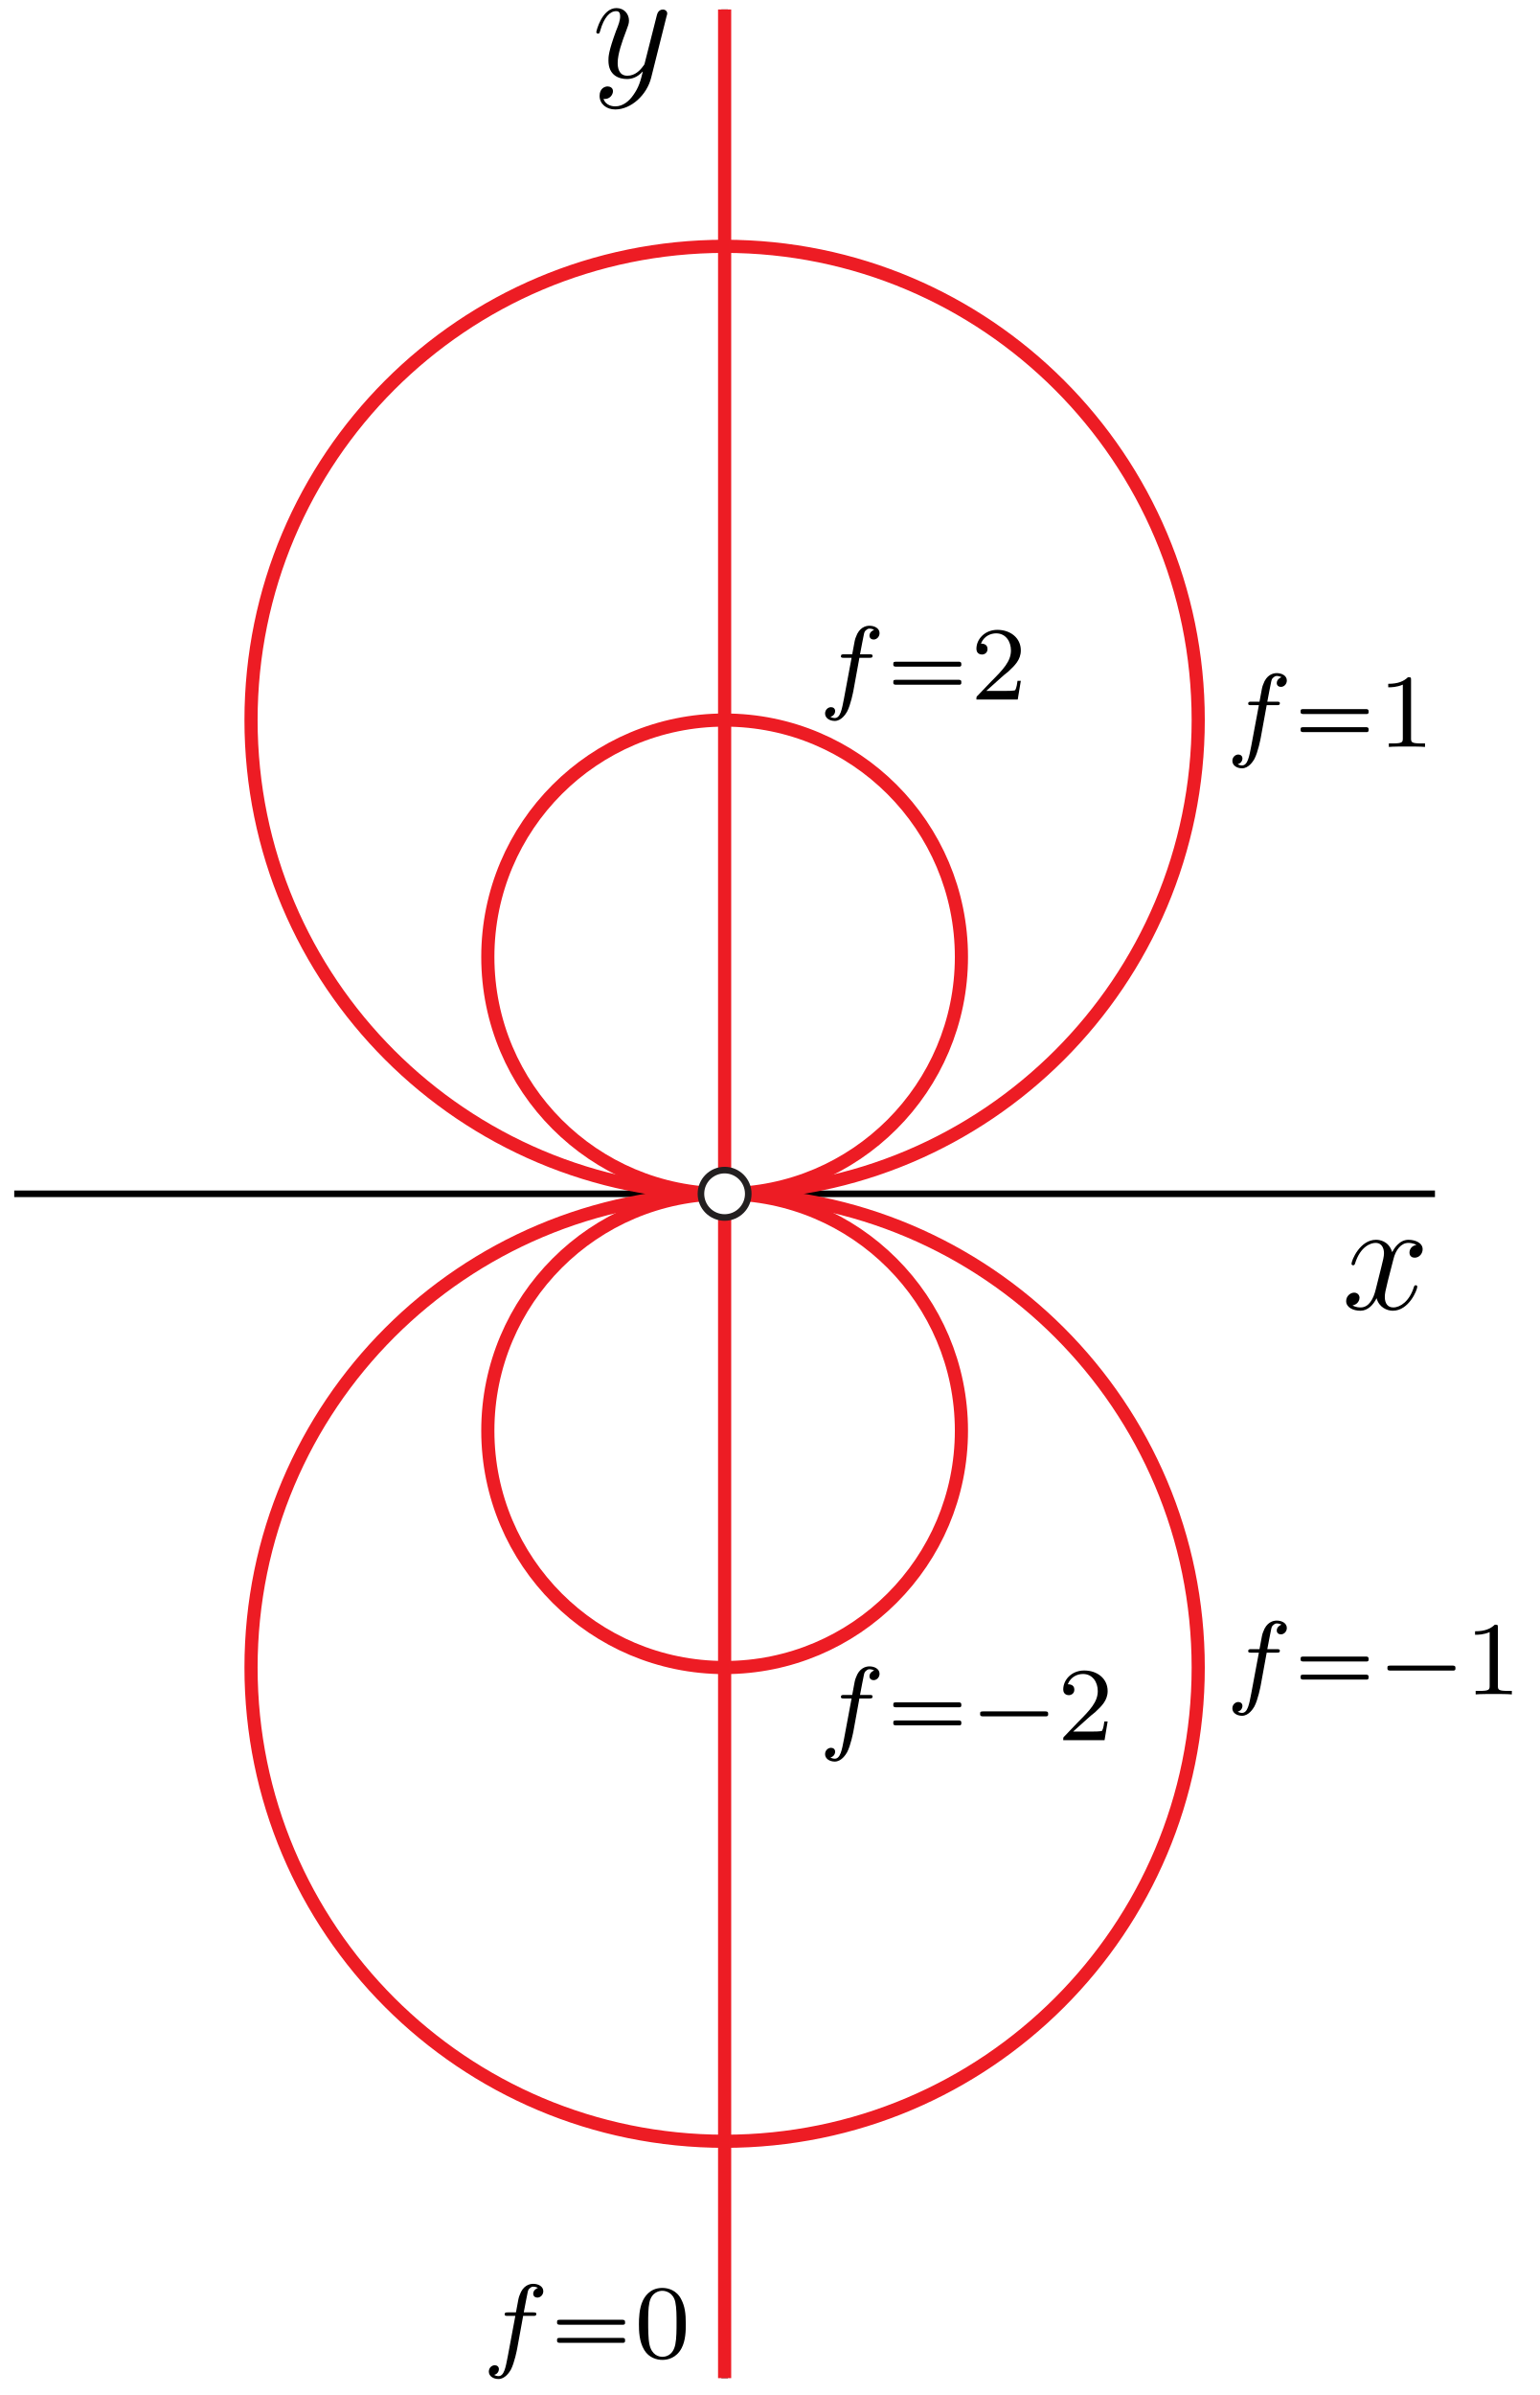
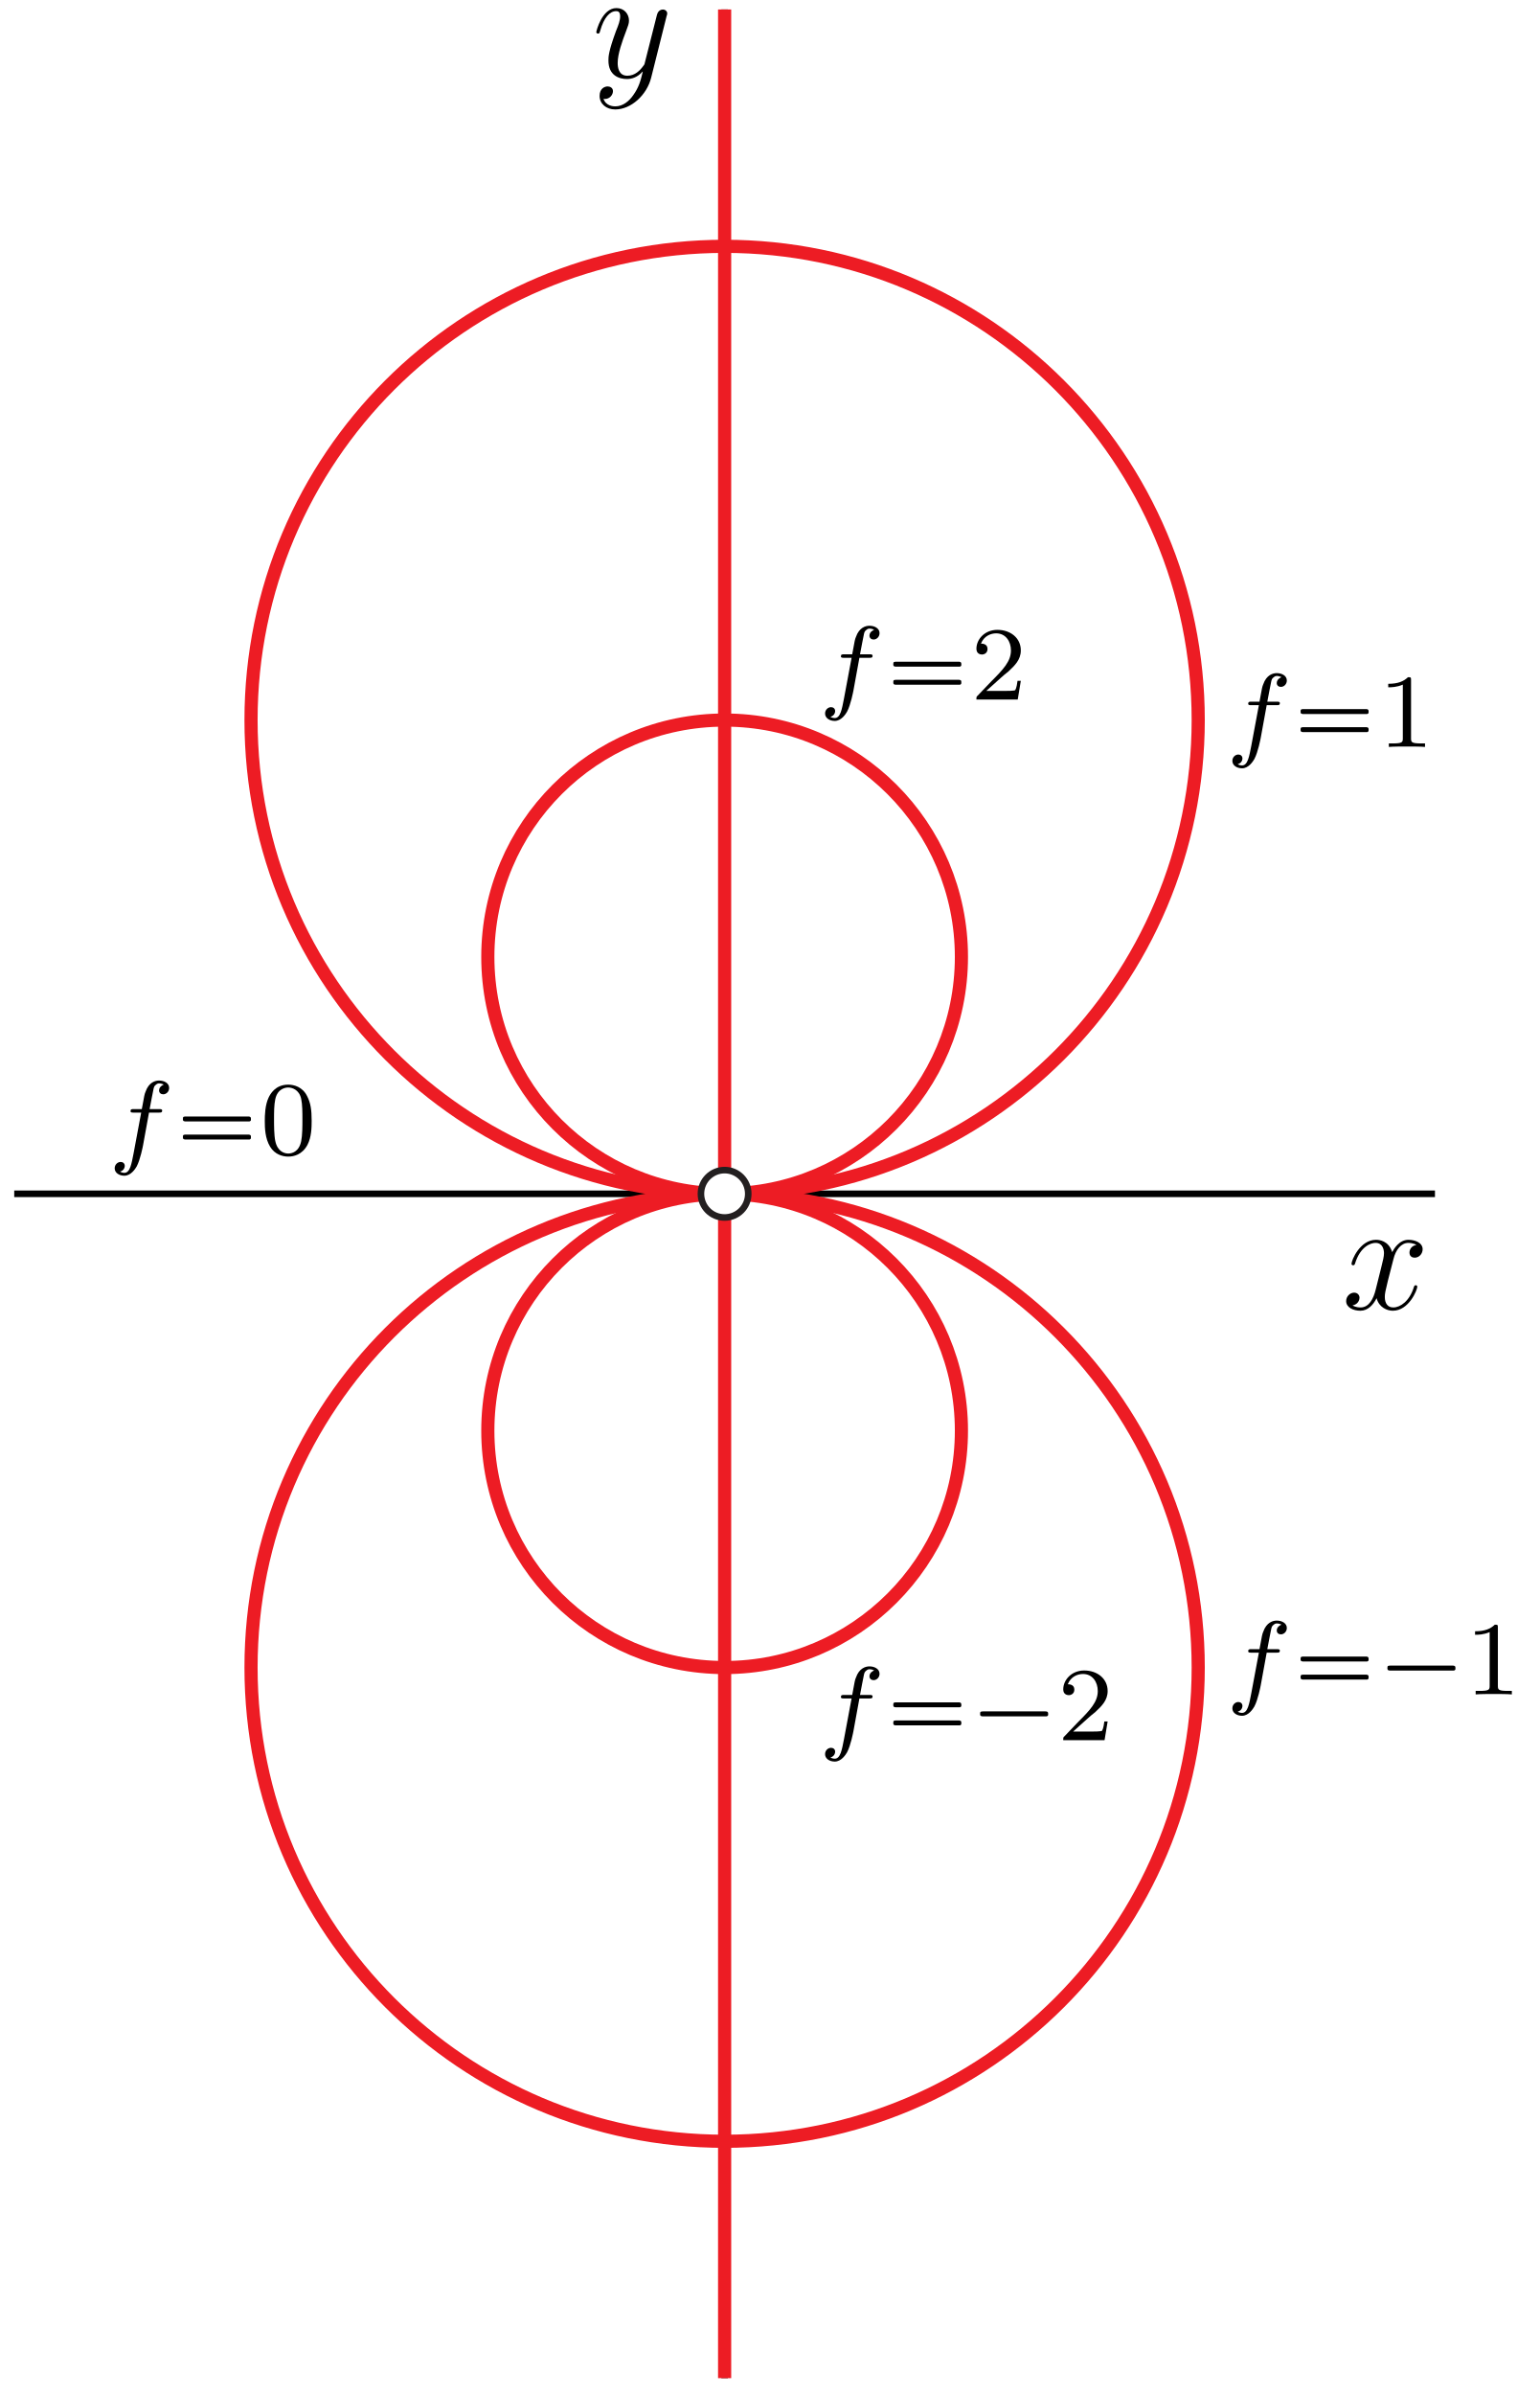
<svg xmlns="http://www.w3.org/2000/svg" xmlns:xlink="http://www.w3.org/1999/xlink" width="117pt" height="182pt" viewBox="0 0 117 182" version="1.1">
  <defs>
    <g>
      <symbol overflow="visible" id="glyph0-0">
        <path style="stroke:none;" d="" />
      </symbol>
      <symbol overflow="visible" id="glyph0-1">
        <path style="stroke:none;" d="M 5.672 -4.875 C 5.281 -4.812 5.141 -4.516 5.141 -4.297 C 5.141 -4 5.359 -3.906 5.531 -3.906 C 5.891 -3.906 6.141 -4.219 6.141 -4.547 C 6.141 -5.047 5.562 -5.266 5.062 -5.266 C 4.344 -5.266 3.938 -4.547 3.828 -4.328 C 3.547 -5.219 2.812 -5.266 2.594 -5.266 C 1.375 -5.266 0.734 -3.703 0.734 -3.438 C 0.734 -3.391 0.781 -3.328 0.859 -3.328 C 0.953 -3.328 0.984 -3.406 1 -3.453 C 1.406 -4.781 2.219 -5.031 2.562 -5.031 C 3.094 -5.031 3.203 -4.531 3.203 -4.25 C 3.203 -3.984 3.125 -3.703 2.984 -3.125 L 2.578 -1.5 C 2.406 -0.781 2.062 -0.125 1.422 -0.125 C 1.359 -0.125 1.062 -0.125 0.812 -0.281 C 1.25 -0.359 1.344 -0.719 1.344 -0.859 C 1.344 -1.094 1.156 -1.25 0.938 -1.25 C 0.641 -1.25 0.328 -0.984 0.328 -0.609 C 0.328 -0.109 0.891 0.125 1.406 0.125 C 1.984 0.125 2.391 -0.328 2.641 -0.828 C 2.828 -0.125 3.438 0.125 3.875 0.125 C 5.094 0.125 5.734 -1.453 5.734 -1.703 C 5.734 -1.766 5.688 -1.812 5.625 -1.812 C 5.516 -1.812 5.5 -1.75 5.469 -1.656 C 5.141 -0.609 4.453 -0.125 3.906 -0.125 C 3.484 -0.125 3.266 -0.438 3.266 -0.922 C 3.266 -1.188 3.312 -1.375 3.5 -2.156 L 3.922 -3.797 C 4.094 -4.5 4.5 -5.031 5.062 -5.031 C 5.078 -5.031 5.422 -5.031 5.672 -4.875 Z M 5.672 -4.875 " />
      </symbol>
      <symbol overflow="visible" id="glyph0-2">
        <path style="stroke:none;" d="M 3.141 1.344 C 2.828 1.797 2.359 2.203 1.766 2.203 C 1.625 2.203 1.047 2.172 0.875 1.625 C 0.906 1.641 0.969 1.641 0.984 1.641 C 1.344 1.641 1.594 1.328 1.594 1.047 C 1.594 0.781 1.359 0.688 1.188 0.688 C 0.984 0.688 0.578 0.828 0.578 1.406 C 0.578 2.016 1.094 2.438 1.766 2.438 C 2.969 2.438 4.172 1.344 4.5 0.016 L 5.672 -4.656 C 5.688 -4.703 5.719 -4.781 5.719 -4.859 C 5.719 -5.031 5.562 -5.156 5.391 -5.156 C 5.281 -5.156 5.031 -5.109 4.938 -4.75 L 4.047 -1.234 C 4 -1.016 4 -0.984 3.891 -0.859 C 3.656 -0.531 3.266 -0.125 2.688 -0.125 C 2.016 -0.125 1.953 -0.781 1.953 -1.094 C 1.953 -1.781 2.281 -2.703 2.609 -3.562 C 2.734 -3.906 2.812 -4.078 2.812 -4.312 C 2.812 -4.812 2.453 -5.266 1.859 -5.266 C 0.766 -5.266 0.328 -3.531 0.328 -3.438 C 0.328 -3.391 0.375 -3.328 0.453 -3.328 C 0.562 -3.328 0.578 -3.375 0.625 -3.547 C 0.906 -4.547 1.359 -5.031 1.828 -5.031 C 1.938 -5.031 2.141 -5.031 2.141 -4.641 C 2.141 -4.328 2.016 -3.984 1.828 -3.531 C 1.25 -1.953 1.25 -1.562 1.25 -1.281 C 1.25 -0.141 2.062 0.125 2.656 0.125 C 3 0.125 3.438 0.016 3.844 -0.438 L 3.859 -0.422 C 3.688 0.281 3.562 0.75 3.141 1.344 Z M 3.141 1.344 " />
      </symbol>
      <symbol overflow="visible" id="glyph1-0">
        <path style="stroke:none;" d="" />
      </symbol>
      <symbol overflow="visible" id="glyph1-1">
        <path style="stroke:none;" d="M 3.047 -3.172 L 3.797 -3.172 C 3.953 -3.172 4.047 -3.172 4.047 -3.328 C 4.047 -3.438 3.938 -3.438 3.812 -3.438 L 3.094 -3.438 C 3.234 -4.156 3.312 -4.609 3.391 -4.969 C 3.422 -5.094 3.438 -5.188 3.562 -5.281 C 3.672 -5.375 3.734 -5.391 3.812 -5.391 C 3.938 -5.391 4.062 -5.359 4.172 -5.297 C 4.125 -5.281 4.078 -5.266 4.047 -5.234 C 3.906 -5.156 3.812 -5.016 3.812 -4.859 C 3.812 -4.672 3.953 -4.562 4.125 -4.562 C 4.359 -4.562 4.578 -4.766 4.578 -5.047 C 4.578 -5.422 4.188 -5.609 3.812 -5.609 C 3.531 -5.609 3.031 -5.484 2.781 -4.75 C 2.703 -4.562 2.703 -4.547 2.5 -3.438 L 1.891 -3.438 C 1.734 -3.438 1.641 -3.438 1.641 -3.281 C 1.641 -3.172 1.75 -3.172 1.875 -3.172 L 2.453 -3.172 L 1.875 -0.078 C 1.719 0.719 1.609 1.406 1.172 1.406 C 1.156 1.406 0.984 1.406 0.844 1.312 C 1.203 1.219 1.203 0.891 1.203 0.875 C 1.203 0.688 1.062 0.578 0.891 0.578 C 0.672 0.578 0.438 0.766 0.438 1.062 C 0.438 1.406 0.781 1.625 1.172 1.625 C 1.672 1.625 2 1.109 2.109 0.922 C 2.391 0.391 2.578 -0.609 2.594 -0.688 Z M 3.047 -3.172 " />
      </symbol>
      <symbol overflow="visible" id="glyph2-0">
        <path style="stroke:none;" d="" />
      </symbol>
      <symbol overflow="visible" id="glyph2-1">
        <path style="stroke:none;" d="M 0.781 -2.859 C 0.703 -2.844 0.703 -2.766 0.703 -2.688 C 0.703 -2.625 0.703 -2.531 0.797 -2.516 C 0.844 -2.5 0.891 -2.5 0.938 -2.5 L 5.5 -2.5 C 5.578 -2.5 5.641 -2.5 5.719 -2.5 C 5.75 -2.5 5.797 -2.5 5.828 -2.531 C 5.875 -2.562 5.875 -2.609 5.875 -2.656 C 5.875 -2.734 5.875 -2.844 5.781 -2.859 C 5.75 -2.875 5.719 -2.875 5.672 -2.875 L 0.922 -2.875 C 0.891 -2.875 0.828 -2.875 0.781 -2.859 Z M 0.781 -1.484 C 0.703 -1.469 0.703 -1.391 0.703 -1.328 C 0.703 -1.25 0.703 -1.156 0.797 -1.141 C 0.844 -1.125 0.891 -1.125 0.938 -1.125 L 5.5 -1.125 C 5.578 -1.125 5.641 -1.125 5.719 -1.125 C 5.75 -1.125 5.797 -1.125 5.828 -1.156 C 5.875 -1.188 5.875 -1.25 5.875 -1.297 C 5.875 -1.375 5.875 -1.469 5.781 -1.484 C 5.75 -1.5 5.719 -1.5 5.672 -1.5 L 0.922 -1.5 C 0.891 -1.5 0.828 -1.5 0.781 -1.484 Z M 0.781 -1.484 " />
      </symbol>
      <symbol overflow="visible" id="glyph2-2">
        <path style="stroke:none;" d="M 0.781 -2.172 C 0.703 -2.156 0.703 -2.078 0.703 -2.016 C 0.703 -1.938 0.703 -1.844 0.797 -1.828 C 0.844 -1.812 0.891 -1.812 0.938 -1.812 L 5.5 -1.812 C 5.578 -1.812 5.641 -1.812 5.719 -1.812 C 5.75 -1.812 5.797 -1.812 5.828 -1.844 C 5.875 -1.875 5.875 -1.922 5.875 -1.969 C 5.875 -2.062 5.875 -2.156 5.781 -2.172 C 5.75 -2.188 5.719 -2.188 5.672 -2.188 L 0.922 -2.188 C 0.891 -2.188 0.828 -2.188 0.781 -2.172 Z M 0.781 -2.172 " />
      </symbol>
      <symbol overflow="visible" id="glyph3-0">
        <path style="stroke:none;" d="" />
      </symbol>
      <symbol overflow="visible" id="glyph3-1">
        <path style="stroke:none;" d="M 3.891 -2.547 C 3.891 -3.391 3.812 -3.906 3.547 -4.422 C 3.203 -5.125 2.547 -5.297 2.109 -5.297 C 1.109 -5.297 0.734 -4.547 0.625 -4.328 C 0.344 -3.75 0.328 -2.953 0.328 -2.547 C 0.328 -2.016 0.344 -1.219 0.734 -0.578 C 1.094 0.016 1.688 0.172 2.109 0.172 C 2.5 0.172 3.172 0.047 3.578 -0.734 C 3.875 -1.312 3.891 -2.031 3.891 -2.547 Z M 2.109 -0.062 C 1.844 -0.062 1.297 -0.188 1.125 -1.016 C 1.031 -1.469 1.031 -2.219 1.031 -2.641 C 1.031 -3.188 1.031 -3.75 1.125 -4.188 C 1.297 -5 1.906 -5.078 2.109 -5.078 C 2.375 -5.078 2.938 -4.938 3.094 -4.219 C 3.188 -3.781 3.188 -3.172 3.188 -2.641 C 3.188 -2.172 3.188 -1.453 3.094 -1 C 2.922 -0.172 2.375 -0.062 2.109 -0.062 Z M 2.109 -0.062 " />
      </symbol>
      <symbol overflow="visible" id="glyph3-2">
        <path style="stroke:none;" d="M 2.5 -5.078 C 2.5 -5.297 2.484 -5.297 2.266 -5.297 C 1.938 -4.984 1.516 -4.797 0.766 -4.797 L 0.766 -4.531 C 0.984 -4.531 1.406 -4.531 1.875 -4.734 L 1.875 -0.656 C 1.875 -0.359 1.844 -0.266 1.094 -0.266 L 0.812 -0.266 L 0.812 0 C 1.141 -0.031 1.828 -0.031 2.188 -0.031 C 2.547 -0.031 3.234 -0.031 3.562 0 L 3.562 -0.266 L 3.281 -0.266 C 2.531 -0.266 2.5 -0.359 2.5 -0.656 Z M 2.5 -5.078 " />
      </symbol>
      <symbol overflow="visible" id="glyph3-3">
        <path style="stroke:none;" d="M 2.25 -1.625 C 2.375 -1.75 2.703 -2.016 2.844 -2.125 C 3.328 -2.578 3.797 -3.016 3.797 -3.734 C 3.797 -4.688 3 -5.297 2.016 -5.297 C 1.047 -5.297 0.422 -4.578 0.422 -3.859 C 0.422 -3.469 0.734 -3.422 0.844 -3.422 C 1.016 -3.422 1.266 -3.531 1.266 -3.844 C 1.266 -4.25 0.859 -4.25 0.766 -4.25 C 1 -4.844 1.531 -5.031 1.922 -5.031 C 2.656 -5.031 3.047 -4.406 3.047 -3.734 C 3.047 -2.906 2.469 -2.297 1.516 -1.344 L 0.516 -0.297 C 0.422 -0.219 0.422 -0.203 0.422 0 L 3.562 0 L 3.797 -1.422 L 3.547 -1.422 C 3.531 -1.266 3.469 -0.875 3.375 -0.719 C 3.328 -0.656 2.719 -0.656 2.594 -0.656 L 1.172 -0.656 Z M 2.25 -1.625 " />
      </symbol>
    </g>
    <clipPath id="clip1">
      <path d="M 54 0 L 56 0 L 56 181.801 L 54 181.801 Z M 54 0 " />
    </clipPath>
  </defs>
  <g id="surface1">
    <path style="fill:none;stroke-width:5;stroke-linecap:butt;stroke-linejoin:miter;stroke:rgb(0%,0%,0%);stroke-opacity:1;stroke-miterlimit:10;" d="M 10.82 912.812 L 1090.781 912.812 " transform="matrix(0.1,0,0,-0.1,0,182)" />
    <path style="fill:none;stroke-width:5;stroke-linecap:butt;stroke-linejoin:miter;stroke:rgb(0%,0%,0%);stroke-opacity:1;stroke-miterlimit:10;" d="M 550.82 912.812 L 550.82 1812.812 " transform="matrix(0.1,0,0,-0.1,0,182)" />
    <path style="fill:none;stroke-width:5;stroke-linecap:butt;stroke-linejoin:miter;stroke:rgb(0%,0%,0%);stroke-opacity:1;stroke-miterlimit:10;" d="M 550.82 12.812 L 550.82 768.789 " transform="matrix(0.1,0,0,-0.1,0,182)" />
    <g clip-path="url(#clip1)" clip-rule="nonzero">
      <path style="fill:none;stroke-width:10;stroke-linecap:butt;stroke-linejoin:miter;stroke:rgb(92.94%,10.979%,14.119%);stroke-opacity:1;stroke-miterlimit:10;" d="M 550.82 12.812 L 550.82 1812.812 " transform="matrix(0.1,0,0,-0.1,0,182)" />
    </g>
    <path style="fill:none;stroke-width:10;stroke-linecap:butt;stroke-linejoin:miter;stroke:rgb(92.94%,10.979%,14.119%);stroke-opacity:1;stroke-miterlimit:10;" d="M 910.82 1272.812 C 910.82 1471.602 749.609 1632.812 550.82 1632.812 C 351.992 1632.812 190.82 1471.602 190.82 1272.812 C 190.82 1073.984 351.992 912.812 550.82 912.812 C 749.609 912.812 910.82 1073.984 910.82 1272.812 " transform="matrix(0.1,0,0,-0.1,0,182)" />
    <path style="fill:none;stroke-width:10;stroke-linecap:butt;stroke-linejoin:miter;stroke:rgb(92.94%,10.979%,14.119%);stroke-opacity:1;stroke-miterlimit:10;" d="M 910.82 552.812 C 910.82 751.602 749.609 912.812 550.82 912.812 C 351.992 912.812 190.82 751.602 190.82 552.812 C 190.82 353.984 351.992 192.812 550.82 192.812 C 749.609 192.812 910.82 353.984 910.82 552.812 " transform="matrix(0.1,0,0,-0.1,0,182)" />
    <path style="fill:none;stroke-width:10;stroke-linecap:butt;stroke-linejoin:miter;stroke:rgb(92.94%,10.979%,14.119%);stroke-opacity:1;stroke-miterlimit:10;" d="M 730.82 1092.812 C 730.82 1192.227 650.195 1272.812 550.82 1272.812 C 451.406 1272.812 370.82 1192.227 370.82 1092.812 C 370.82 993.398 451.406 912.812 550.82 912.812 C 650.195 912.812 730.82 993.398 730.82 1092.812 " transform="matrix(0.1,0,0,-0.1,0,182)" />
    <path style="fill:none;stroke-width:10;stroke-linecap:butt;stroke-linejoin:miter;stroke:rgb(92.94%,10.979%,14.119%);stroke-opacity:1;stroke-miterlimit:10;" d="M 730.82 732.812 C 730.82 832.227 650.195 912.812 550.82 912.812 C 451.406 912.812 370.82 832.227 370.82 732.812 C 370.82 633.398 451.406 552.812 550.82 552.812 C 650.195 552.812 730.82 633.398 730.82 732.812 " transform="matrix(0.1,0,0,-0.1,0,182)" />
    <path style="fill-rule:nonzero;fill:rgb(100%,100%,100%);fill-opacity:1;stroke-width:5;stroke-linecap:butt;stroke-linejoin:miter;stroke:rgb(13.73%,12.16%,12.549%);stroke-opacity:1;stroke-miterlimit:10;" d="M 568.789 912.812 C 568.789 922.734 560.742 930.82 550.82 930.82 C 540.859 930.82 532.812 922.734 532.812 912.812 C 532.812 902.852 540.859 894.805 550.82 894.805 C 560.742 894.805 568.789 902.852 568.789 912.812 " transform="matrix(0.1,0,0,-0.1,0,182)" />
    <g style="fill:rgb(0%,0%,0%);fill-opacity:1;">
      <use xlink:href="#glyph0-1" x="102" y="99.48" />
    </g>
    <g style="fill:rgb(0%,0%,0%);fill-opacity:1;">
      <use xlink:href="#glyph0-2" x="45" y="5.88" />
    </g>
    <g style="fill:rgb(0%,0%,0%);fill-opacity:1;">
-       <use xlink:href="#glyph1-1" x="36.72" y="179.16" />
+       <use xlink:href="#glyph1-1" x="8.28" y="87.72" />
    </g>
    <g style="fill:rgb(0%,0%,0%);fill-opacity:1;">
-       <use xlink:href="#glyph2-1" x="41.64" y="179.16" />
+       <use xlink:href="#glyph2-1" x="13.2" y="87.72" />
    </g>
    <g style="fill:rgb(0%,0%,0%);fill-opacity:1;">
-       <use xlink:href="#glyph3-1" x="48.24" y="179.16" />
+       <use xlink:href="#glyph3-1" x="19.8" y="87.72" />
    </g>
    <g style="fill:rgb(0%,0%,0%);fill-opacity:1;">
      <use xlink:href="#glyph1-1" x="93.24" y="56.76" />
    </g>
    <g style="fill:rgb(0%,0%,0%);fill-opacity:1;">
      <use xlink:href="#glyph2-1" x="98.16" y="56.76" />
    </g>
    <g style="fill:rgb(0%,0%,0%);fill-opacity:1;">
      <use xlink:href="#glyph3-2" x="104.76" y="56.76" />
    </g>
    <g style="fill:rgb(0%,0%,0%);fill-opacity:1;">
      <use xlink:href="#glyph1-1" x="93.24" y="128.76" />
    </g>
    <g style="fill:rgb(0%,0%,0%);fill-opacity:1;">
      <use xlink:href="#glyph2-1" x="98.16" y="128.76" />
    </g>
    <g style="fill:rgb(0%,0%,0%);fill-opacity:1;">
      <use xlink:href="#glyph2-2" x="104.76" y="128.76" />
    </g>
    <g style="fill:rgb(0%,0%,0%);fill-opacity:1;">
      <use xlink:href="#glyph3-2" x="111.36" y="128.76" />
    </g>
    <g style="fill:rgb(0%,0%,0%);fill-opacity:1;">
      <use xlink:href="#glyph1-1" x="62.28" y="53.16" />
    </g>
    <g style="fill:rgb(0%,0%,0%);fill-opacity:1;">
      <use xlink:href="#glyph2-1" x="67.2" y="53.16" />
    </g>
    <g style="fill:rgb(0%,0%,0%);fill-opacity:1;">
      <use xlink:href="#glyph3-3" x="73.8" y="53.16" />
    </g>
    <g style="fill:rgb(0%,0%,0%);fill-opacity:1;">
      <use xlink:href="#glyph1-1" x="62.28" y="132.24" />
    </g>
    <g style="fill:rgb(0%,0%,0%);fill-opacity:1;">
      <use xlink:href="#glyph2-1" x="67.2" y="132.24" />
    </g>
    <g style="fill:rgb(0%,0%,0%);fill-opacity:1;">
      <use xlink:href="#glyph2-2" x="73.8" y="132.24" />
    </g>
    <g style="fill:rgb(0%,0%,0%);fill-opacity:1;">
      <use xlink:href="#glyph3-3" x="80.4" y="132.24" />
    </g>
  </g>
</svg>
